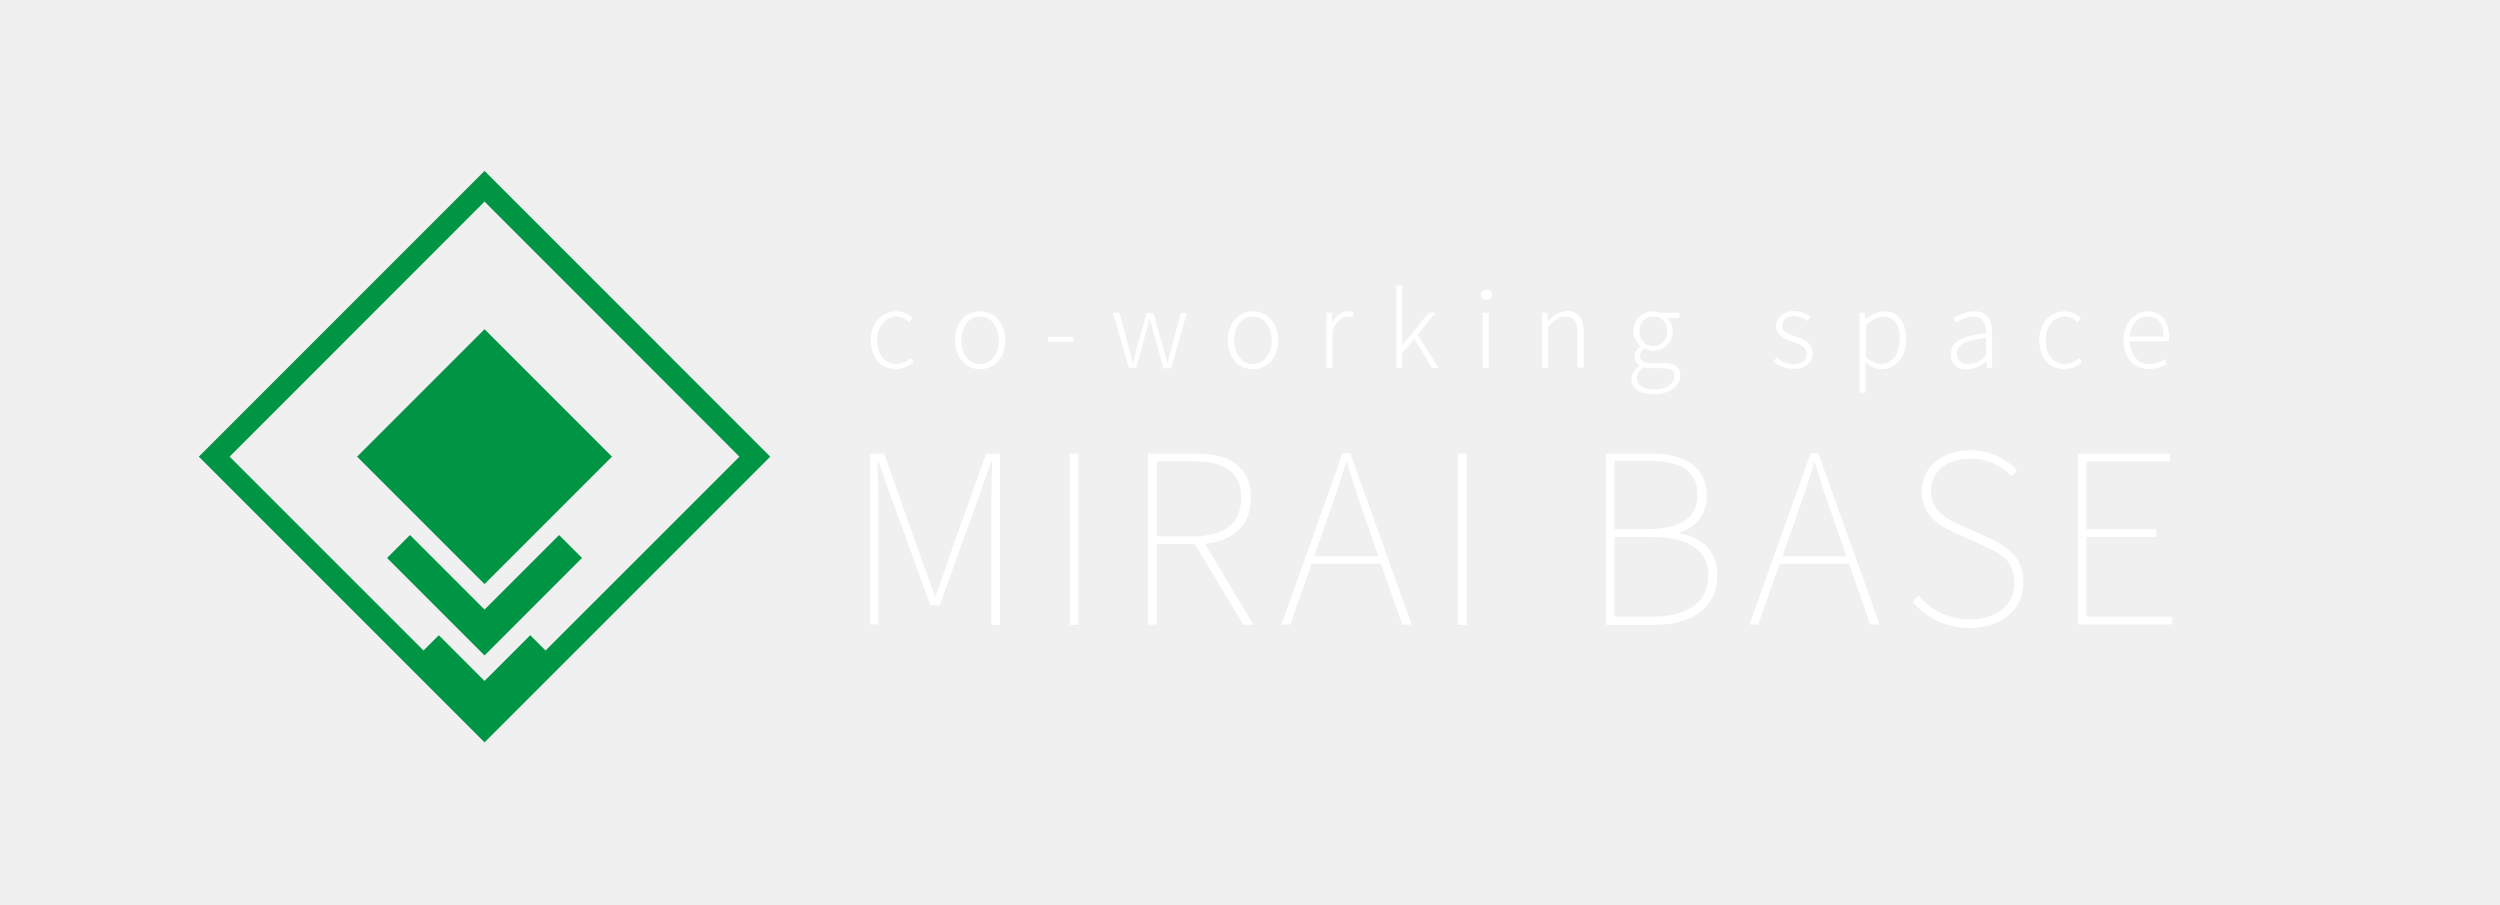
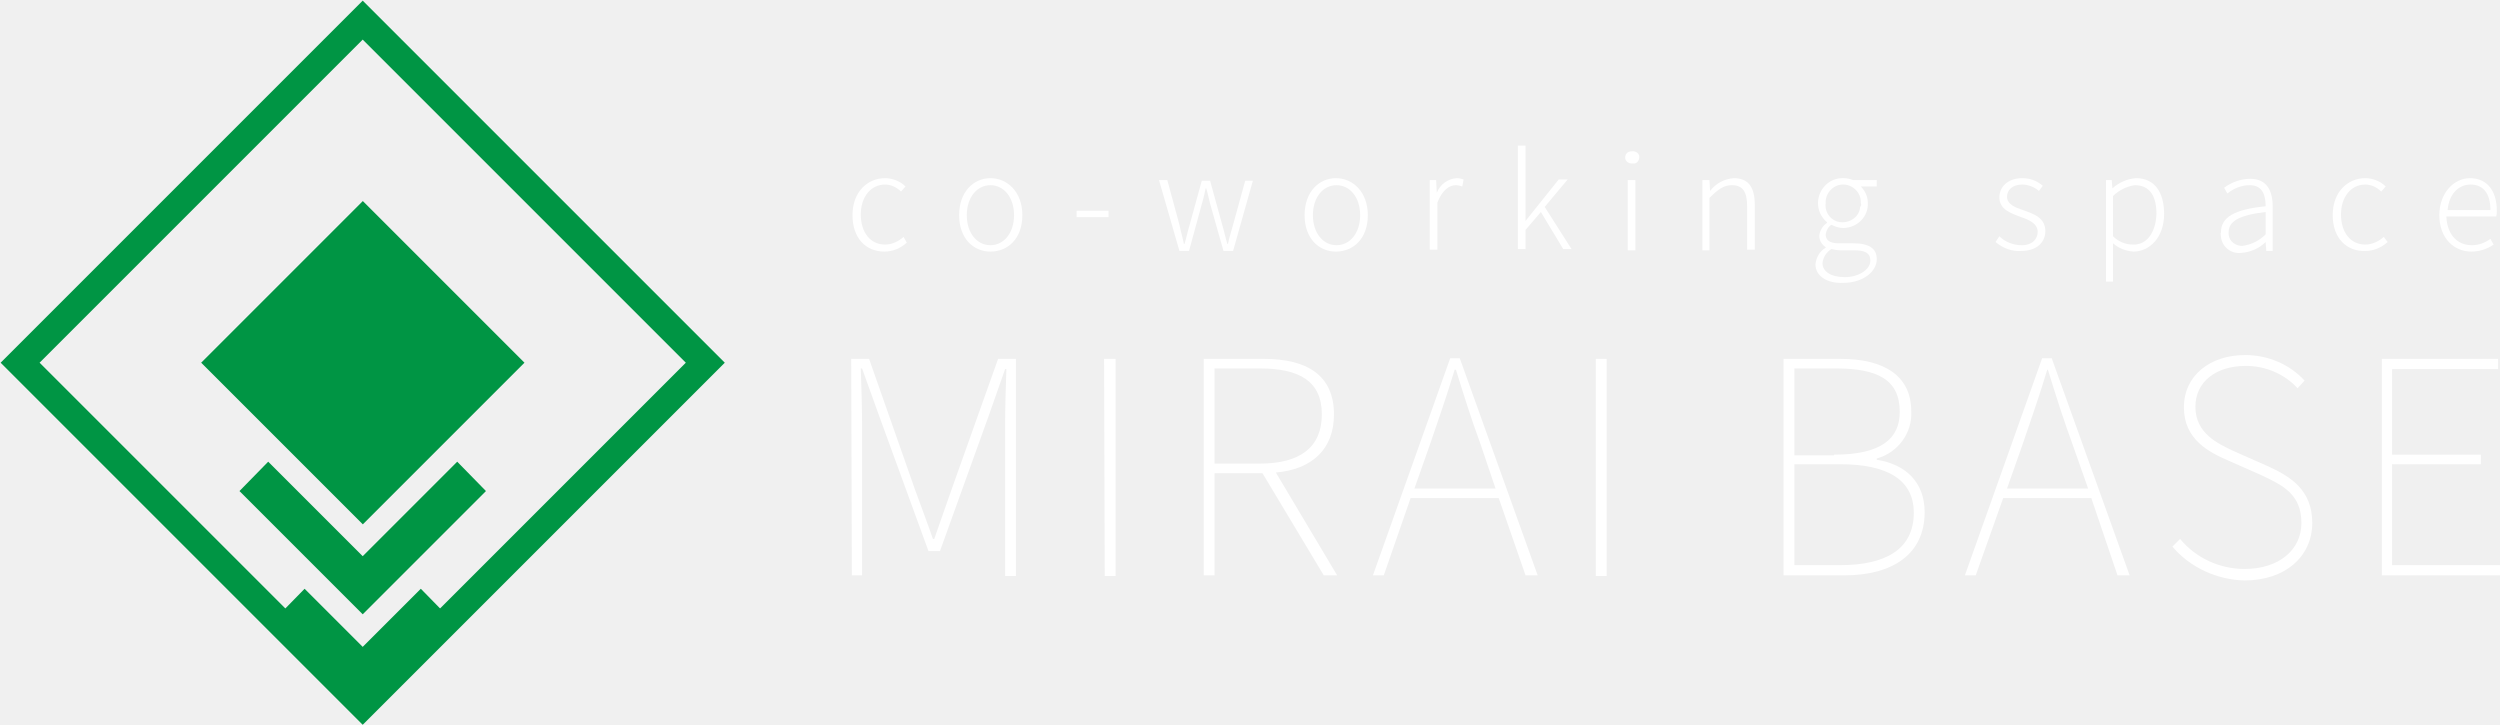
- <svg xmlns="http://www.w3.org/2000/svg" id="レイヤー_1" data-name="レイヤー 1" viewBox="0 0 496.05 179.52">
-   <defs>
-     <style>.cls-1{fill:#fff;}.cls-2{fill:#009544;}</style>
-   </defs>
-   <path class="cls-1" d="M172.68,90h2.76l7.25,20.5c.94,2.53,1.87,5.1,2.81,7.67h.19c.93-2.57,1.78-5.14,2.67-7.67l7.3-20.5h2.76v34h-1.73v-23.5c0-2.66.09-6.13.18-8.89h-.18L194.06,99l-7.62,21.11h-1.83L176.94,99l-2.67-7.49h-.19c.14,2.76.24,6.23.24,8.89v23.5h-1.64Z" />
-   <path class="cls-1" d="M212.24,90H214v34h-1.73Z" />
-   <path class="cls-1" d="M246.66,123.94l-9.6-16h-7.53v16H227.8V90h9.4c6.69,0,11,2.48,11,8.75,0,5.48-3.46,8.57-9.08,9.13l9.6,16.1Zm-10.07-17.51c6.23,0,9.69-2.48,9.69-7.72s-3.46-7.2-9.69-7.2h-7.06v14.92Z" />
-   <path class="cls-1" d="M274,111.86H260.25L256,123.94h-1.74l12.13-34h1.54l12.17,34h-1.87Zm-.51-1.49-2.34-6.79c-1.45-4.12-2.62-7.58-3.88-11.84h-.19c-1.27,4.26-2.48,7.72-3.93,11.84l-2.39,6.79Z" />
-   <path class="cls-1" d="M289.28,90H291v34h-1.73Z" />
-   <path class="cls-1" d="M318.66,90h8.89c6.78,0,11.09,2.62,11.09,8.24a7.22,7.22,0,0,1-5.38,7.39v.24c4.49.7,7.49,3.51,7.49,8.23,0,6.46-4.87,9.88-12.59,9.88h-9.5ZM326.52,105c7.39,0,10.29-2.53,10.29-6.74,0-5-3.41-6.83-10-6.83h-6.46V105Zm1,17.36c7.07,0,11.46-2.52,11.46-8.23,0-5.15-4.21-7.59-11.46-7.59h-7.16v15.82Z" />
-   <path class="cls-1" d="M366.88,111.86H353.12l-4.26,12.08h-1.73l12.12-34h1.54l12.17,34h-1.87Zm-.52-1.49L364,103.58c-1.45-4.12-2.62-7.58-3.88-11.84H360c-1.26,4.26-2.48,7.72-3.93,11.84l-2.39,6.79Z" />
-   <path class="cls-1" d="M379.49,119.4l1.17-1.22a13.28,13.28,0,0,0,10.15,4.73c5.43,0,8.89-3,8.89-7.21,0-4.54-2.85-5.94-6.27-7.49l-5.19-2.34c-2.95-1.31-6.93-3.32-6.93-8.33s4.12-8.19,9.64-8.19a12.46,12.46,0,0,1,9.27,4l-1.08,1.17A11,11,0,0,0,391,91c-4.73,0-7.86,2.53-7.86,6.37,0,4.25,3.56,5.8,5.94,6.87l5.2,2.34c3.83,1.74,7.2,3.75,7.2,9s-4.21,9-10.62,9A14.47,14.47,0,0,1,379.49,119.4Z" />
-   <path class="cls-1" d="M412.31,90h18.25v1.55H414V105h13.85v1.54H414v15.82h17v1.55H412.31Z" />
-   <path class="cls-1" d="M172.79,67.53c0-3.65,2.36-5.77,5.07-5.77a4.64,4.64,0,0,1,3.21,1.34l-.68.82a3.59,3.59,0,0,0-2.51-1.11c-2.18,0-3.84,1.93-3.84,4.72s1.52,4.71,3.82,4.71A4.38,4.38,0,0,0,180.72,71l.57.83a5.28,5.28,0,0,1-3.49,1.41C174.94,73.26,172.79,71.17,172.79,67.53Z" />
-   <path class="cls-1" d="M189.5,67.53c0-3.65,2.3-5.77,4.95-5.77s5,2.12,5,5.77-2.3,5.73-5,5.73S189.5,71.17,189.5,67.53Zm8.67,0c0-2.79-1.59-4.72-3.72-4.72s-3.7,1.93-3.7,4.72,1.56,4.71,3.7,4.71S198.17,70.33,198.17,67.53Z" />
-   <path class="cls-1" d="M207.93,66.81h5v1h-5Z" />
-   <path class="cls-1" d="M220.84,62.05h1.27L224,69c.25,1,.5,2,.7,3h.1c.27-1,.52-2,.79-3l1.95-6.9h1.31l1.95,6.9c.27,1,.52,2,.8,3h.08c.25-1,.5-1.93.77-3l1.86-6.9h1.18l-3.09,11h-1.54L229,66.4c-.3-1-.51-2.05-.82-3.14h-.1c-.25,1.09-.49,2.12-.84,3.18L225.48,73H224Z" />
-   <path class="cls-1" d="M243.65,67.53c0-3.65,2.3-5.77,4.95-5.77s5,2.12,5,5.77-2.3,5.73-5,5.73S243.65,71.17,243.65,67.53Zm8.67,0c0-2.79-1.58-4.72-3.72-4.72s-3.7,1.93-3.7,4.72,1.56,4.71,3.7,4.71S252.32,70.33,252.32,67.53Z" />
-   <path class="cls-1" d="M263.21,62.05h1l.14,2h0a3.78,3.78,0,0,1,3.11-2.32,2.1,2.1,0,0,1,1.1.25l-.24,1.07a2.25,2.25,0,0,0-1-.19c-1,0-2.13.72-2.93,2.75V73h-1.2Z" />
-   <path class="cls-1" d="M277.05,56.67h1.19V68.5h0l5.24-6.45h1.35l-3.57,4.33L285.45,73h-1.32l-3.53-5.75L278.24,70v3h-1.19Z" />
-   <path class="cls-1" d="M293.82,58.54a1,1,0,0,1,1-1,1,1,0,1,1,0,1.93A1,1,0,0,1,293.82,58.54Zm.39,3.51h1.19V73h-1.19Z" />
-   <path class="cls-1" d="M306,62.05h1l.14,1.66h.05a5.36,5.36,0,0,1,3.73-2c2.28,0,3.33,1.42,3.33,4.23v7H313V66.16c0-2.28-.72-3.33-2.4-3.33-1.28,0-2.18.66-3.45,2V73H306Z" />
-   <path class="cls-1" d="M323.66,75.21a3.32,3.32,0,0,1,1.64-2.6V72.5a2,2,0,0,1-1-1.76,2.73,2.73,0,0,1,1.21-2v-.08a4,4,0,0,1-1.4-3,3.83,3.83,0,0,1,3.93-3.88,3.9,3.9,0,0,1,1.45.29h3.74v1h-2.46a3.53,3.53,0,0,1,1.13,2.63,3.78,3.78,0,0,1-3.86,3.87,3.67,3.67,0,0,1-1.77-.46,1.88,1.88,0,0,0-.86,1.52c0,.78.47,1.38,2.05,1.38h2.3c2.49,0,3.66.78,3.66,2.53,0,1.91-2.06,3.71-5.26,3.71C325.45,78.21,323.66,77.06,323.66,75.21Zm8.59-.55c0-1.17-.87-1.6-2.49-1.6h-2.24a7.19,7.19,0,0,1-1.37-.19,2.75,2.75,0,0,0-1.36,2.2c0,1.34,1.29,2.24,3.53,2.24S332.25,76,332.25,74.66Zm-1.48-9a2.73,2.73,0,1,0-5.45,0,2.74,2.74,0,1,0,5.45,0Z" />
-   <path class="cls-1" d="M351.88,71.76l.64-.86A5,5,0,0,0,356,72.28c1.66,0,2.5-1,2.5-2.08,0-1.29-1.37-1.89-2.65-2.34-1.62-.57-3.43-1.25-3.43-3.14,0-1.6,1.3-3,3.6-3a5.26,5.26,0,0,1,3.18,1.17l-.61.82a4.22,4.22,0,0,0-2.61-1c-1.62,0-2.36.9-2.36,1.89,0,1.21,1.27,1.66,2.54,2.13,1.69.64,3.53,1.24,3.53,3.35,0,1.69-1.33,3.12-3.75,3.12A6.37,6.37,0,0,1,351.88,71.76Z" />
-   <path class="cls-1" d="M369,62.05h1l.15,1.33h0a6.38,6.38,0,0,1,3.66-1.62c2.91,0,4.39,2.22,4.39,5.59,0,3.74-2.26,5.91-4.82,5.91a5.42,5.42,0,0,1-3.23-1.33l0,2v4H369Zm8,5.3c0-2.63-.91-4.54-3.35-4.54a5.51,5.51,0,0,0-3.41,1.74v6.33a5,5,0,0,0,3.1,1.34C375.39,72.22,376.91,70.29,376.91,67.35Z" />
-   <path class="cls-1" d="M387.09,70.24c0-2.42,2.15-3.57,7-4.12,0-1.63-.43-3.31-2.51-3.31a6,6,0,0,0-3.45,1.25l-.53-.86a7.54,7.54,0,0,1,4.15-1.44c2.61,0,3.53,1.87,3.53,4.29v7h-1l-.12-1.4h0a6.32,6.32,0,0,1-3.82,1.66A2.88,2.88,0,0,1,387.09,70.24Zm7,.31V67c-4.31.49-5.79,1.5-5.79,3.18a2,2,0,0,0,2.24,2.08A5.39,5.39,0,0,0,394.07,70.55Z" />
-   <path class="cls-1" d="M404.64,67.53c0-3.65,2.36-5.77,5.07-5.77a4.64,4.64,0,0,1,3.21,1.34l-.68.82a3.59,3.59,0,0,0-2.51-1.11c-2.18,0-3.84,1.93-3.84,4.72s1.52,4.71,3.82,4.71A4.38,4.38,0,0,0,412.57,71l.57.83a5.28,5.28,0,0,1-3.49,1.41C406.79,73.26,404.64,71.17,404.64,67.53Z" />
-   <path class="cls-1" d="M421.35,67.53c0-3.55,2.32-5.77,4.8-5.77,2.65,0,4.23,1.89,4.23,5.1a5.9,5.9,0,0,1-.06.86h-7.76c.06,2.67,1.64,4.54,4,4.54a4.88,4.88,0,0,0,2.92-1l.45.89a6.15,6.15,0,0,1-3.49,1.06C423.63,73.26,421.35,71.13,421.35,67.53Zm7.95-.76c0-2.65-1.22-4-3.13-4s-3.39,1.48-3.61,4Z" />
-   <path class="cls-2" d="M96.14,147.3,39.45,90.61l56.69-56.7,56.69,56.7ZM45.56,90.61l50.58,50.57,50.58-50.57L96.14,40Z" />
-   <rect class="cls-2" x="78.26" y="72.73" width="35.76" height="35.76" transform="translate(100.05 222.66) rotate(-135)" />
-   <polygon class="cls-2" points="110.93 106.16 96.14 120.95 81.35 106.16 76.8 110.71 96.14 130.05 115.48 110.71 110.93 106.16" />
-   <polygon class="cls-2" points="105.21 126.04 96.14 135.11 87.07 126.04 82.52 130.59 96.14 144.21 109.76 130.59 105.21 126.04" />
+ <svg xmlns="http://www.w3.org/2000/svg" version="1.1" id="レイヤー_1" x="0px" y="0px" viewBox="0 0 391.5 113.5" style="enable-background:new 0 0 391.5 113.5;" xml:space="preserve">
+   <style type="text/css">
+ 	.st0{fill:#FFFFFF;}
+ 	.st1{fill:#009544;}
+ </style>
+   <path class="st0" d="M133.3,56.2h2.8l7.2,20.5c0.9,2.5,1.9,5.1,2.8,7.7h0.2c0.9-2.6,1.8-5.1,2.7-7.7l7.3-20.5h2.8v34h-1.7V66.7  c0-2.7,0.1-6.1,0.2-8.9h-0.2l-2.6,7.4l-7.6,21.1h-1.8l-7.7-21.1l-2.7-7.5h-0.2c0.1,2.8,0.2,6.2,0.2,8.9v23.5h-1.6L133.3,56.2z" />
+   <path class="st0" d="M172.9,56.2h1.8v34h-1.7L172.9,56.2z" />
+   <path class="st0" d="M207.3,90.1l-9.6-16h-7.5v16h-1.7V56.2h9.4c6.7,0,11,2.5,11,8.7c0,5.5-3.5,8.6-9.1,9.1l9.6,16.1L207.3,90.1z   M197.3,72.6c6.2,0,9.7-2.5,9.7-7.7s-3.5-7.2-9.7-7.2h-7.1v14.9H197.3z" />
+   <path class="st0" d="M234.7,78h-13.8l-4.2,12.1h-1.7l12.1-34h1.5l12.2,34h-1.9L234.7,78z M234.2,76.5l-2.3-6.8  c-1.5-4.1-2.6-7.6-3.9-11.8h-0.2c-1.3,4.3-2.5,7.7-3.9,11.8l-2.4,6.8H234.2z" />
+   <path class="st0" d="M249.9,56.2h1.7v34h-1.7L249.9,56.2z" />
+   <path class="st0" d="M279.3,56.2h8.9c6.8,0,11.1,2.6,11.1,8.2c0.2,3.4-2.1,6.5-5.4,7.4V72c4.5,0.7,7.5,3.5,7.5,8.2  c0,6.5-4.9,9.9-12.6,9.9h-9.5V56.2z M287.2,71.2c7.4,0,10.3-2.5,10.3-6.7c0-5-3.4-6.8-10-6.8H281v13.6H287.2z M288.2,88.5  c7.1,0,11.5-2.5,11.5-8.2c0-5.2-4.2-7.6-11.5-7.6H281v15.8L288.2,88.5z" />
+   <path class="st0" d="M327.5,78h-13.8l-4.3,12.1h-1.7l12.1-34h1.5l12.2,34h-1.9L327.5,78z M327,76.5l-2.4-6.8  c-1.5-4.1-2.6-7.6-3.9-11.8h-0.1c-1.3,4.3-2.5,7.7-3.9,11.8l-2.4,6.8H327z" />
+   <path class="st0" d="M340.2,85.6l1.2-1.2c2.5,3,6.2,4.7,10.1,4.7c5.4,0,8.9-3,8.9-7.2c0-4.5-2.9-5.9-6.3-7.5l-5.2-2.3  c-3-1.3-6.9-3.3-6.9-8.3s4.1-8.2,9.6-8.2c3.5,0,6.9,1.4,9.3,4l-1.1,1.2c-2.1-2.3-5.1-3.5-8.1-3.5c-4.7,0-7.9,2.5-7.9,6.4  c0,4.2,3.6,5.8,5.9,6.9l5.2,2.3c3.8,1.7,7.2,3.8,7.2,9s-4.2,9-10.6,9C347.2,90.8,343,88.9,340.2,85.6z" />
+   <path class="st0" d="M373,56.2h18.2v1.6h-16.6v13.4h13.9v1.5h-13.9v15.8h17v1.6H373V56.2z" />
+   <path class="st0" d="M133.5,33.7c0-3.7,2.4-5.8,5.1-5.8c1.2,0,2.4,0.5,3.2,1.3l-0.7,0.8c-0.7-0.7-1.6-1.1-2.5-1.1  c-2.2,0-3.8,1.9-3.8,4.7s1.5,4.7,3.8,4.7c1.1,0,2.1-0.5,2.9-1.2L142,38c-1,0.9-2.2,1.4-3.5,1.4C135.6,39.4,133.5,37.3,133.5,33.7z" />
+   <path class="st0" d="M150.2,33.7c0-3.7,2.3-5.8,4.9-5.8s5,2.1,5,5.8s-2.3,5.7-5,5.7S150.2,37.3,150.2,33.7z M158.8,33.7  c0-2.8-1.6-4.7-3.7-4.7s-3.7,1.9-3.7,4.7s1.6,4.7,3.7,4.7S158.8,36.5,158.8,33.7z" />
+   <path class="st0" d="M168.6,33h5v1h-5V33z" />
+   <path class="st0" d="M181.5,28.2h1.3l1.9,7c0.2,1,0.5,2,0.7,3h0.1c0.3-1,0.5-2,0.8-3l1.9-6.9h1.3l1.9,6.9c0.3,1,0.5,2,0.8,3h0.1  c0.2-1,0.5-1.9,0.8-3l1.9-6.9h1.2l-3.1,11h-1.5l-1.9-6.7c-0.3-1-0.5-2.1-0.8-3.1h-0.1c-0.2,1.1-0.5,2.1-0.8,3.2l-1.8,6.6h-1.5  L181.5,28.2z" />
+   <path class="st0" d="M204.3,33.7c0-3.7,2.3-5.8,4.9-5.8s5,2.1,5,5.8s-2.3,5.7-5,5.7S204.3,37.3,204.3,33.7z M213,33.7  c0-2.8-1.6-4.7-3.7-4.7s-3.7,1.9-3.7,4.7s1.6,4.7,3.7,4.7S213,36.5,213,33.7L213,33.7z" />
+   <path class="st0" d="M223.9,28.2h1l0.1,2l0,0c0.5-1.3,1.7-2.2,3.1-2.3c0.4,0,0.8,0.1,1.1,0.2l-0.2,1.1c-0.3-0.1-0.7-0.2-1-0.2  c-1,0-2.1,0.7-2.9,2.7v7.4h-1.2L223.9,28.2z" />
+   <path class="st0" d="M237.7,22.8h1.2v11.8l0,0l5.2-6.5h1.4l-3.6,4.3l4.2,6.6h-1.3l-3.5-5.8l-2.4,2.8v3h-1.2V22.8z" />
+   <path class="st0" d="M254.5,24.7c0-0.6,0.4-1,1-1c0.5-0.1,1.1,0.2,1.2,0.7s-0.2,1.1-0.7,1.2c-0.2,0-0.4,0-0.5,0  C255,25.6,254.5,25.2,254.5,24.7z M254.9,28.2h1.2v11h-1.2V28.2z" />
+   <path class="st0" d="M266.7,28.2h1l0.1,1.7h0c0.9-1.2,2.3-1.9,3.7-2c2.3,0,3.3,1.4,3.3,4.2v7h-1.2v-6.8c0-2.3-0.7-3.3-2.4-3.3  c-1.3,0-2.2,0.7-3.5,2v8.2h-1.1V28.2z" />
+   <path class="st0" d="M284.3,41.4c0.1-1.1,0.7-2.1,1.6-2.6v-0.1c-0.6-0.4-1-1-1-1.8c0.1-0.8,0.5-1.5,1.2-2v-0.1  c-0.9-0.8-1.4-1.8-1.4-3c0-2.1,1.7-3.9,3.8-3.9c0.1,0,0.1,0,0.2,0c0.5,0,1,0.1,1.5,0.3h3.7v1h-2.5c0.7,0.7,1.1,1.6,1.1,2.6  c0.1,2.1-1.6,3.8-3.7,3.9c-0.1,0-0.1,0-0.2,0c-0.6,0-1.2-0.2-1.8-0.5c-0.5,0.3-0.8,0.9-0.9,1.5c0,0.8,0.5,1.4,2,1.4h2.3  c2.5,0,3.7,0.8,3.7,2.5c0,1.9-2.1,3.7-5.3,3.7C286.1,44.4,284.3,43.2,284.3,41.4z M292.9,40.8c0-1.2-0.9-1.6-2.5-1.6h-2.2  c-0.5,0-0.9-0.1-1.4-0.2c-0.8,0.5-1.3,1.3-1.4,2.2c0,1.3,1.3,2.2,3.5,2.2S292.9,42.2,292.9,40.8z M291.4,31.8  c0.1-1.5-1.1-2.8-2.6-2.9c-1.5-0.1-2.8,1.1-2.9,2.6c0,0.1,0,0.2,0,0.3c-0.2,1.5,0.9,2.9,2.4,3s2.9-0.9,3-2.4  C291.5,32.2,291.5,32,291.4,31.8z" />
+   <path class="st0" d="M312.5,37.9l0.6-0.9c0.9,0.9,2.2,1.4,3.5,1.4c1.7,0,2.5-1,2.5-2.1c0-1.3-1.4-1.9-2.6-2.3  c-1.6-0.6-3.4-1.2-3.4-3.1c0-1.6,1.3-3,3.6-3c1.2,0,2.3,0.4,3.2,1.2l-0.6,0.8c-0.7-0.6-1.7-1-2.6-1c-1.6,0-2.4,0.9-2.4,1.9  c0,1.2,1.3,1.7,2.5,2.1c1.7,0.6,3.5,1.2,3.5,3.3c0,1.7-1.3,3.1-3.8,3.1C315.1,39.4,313.7,38.9,312.5,37.9z" />
+   <path class="st0" d="M329.7,28.2h1l0.1,1.3l0,0c1-0.9,2.3-1.5,3.7-1.6c2.9,0,4.4,2.2,4.4,5.6c0,3.7-2.3,5.9-4.8,5.9  c-1.2-0.1-2.3-0.5-3.2-1.3v2v4h-1.1V28.2z M337.7,33.5c0-2.6-0.9-4.5-3.4-4.5c-1.3,0.2-2.5,0.8-3.4,1.7V37c0.8,0.8,1.9,1.3,3.1,1.3  C336.1,38.4,337.6,36.5,337.7,33.5L337.7,33.5z" />
+   <path class="st0" d="M347.8,36.4c0-2.4,2.1-3.6,7-4.1c0-1.6-0.4-3.3-2.5-3.3c-1.3,0-2.5,0.5-3.5,1.3l-0.5-0.9  c1.2-0.9,2.7-1.4,4.1-1.4c2.6,0,3.5,1.9,3.5,4.3v7h-1l-0.1-1.4l0,0c-1,1-2.4,1.6-3.8,1.7c-1.6,0.2-3-0.9-3.2-2.5  C347.8,36.8,347.7,36.6,347.8,36.4z M354.8,36.7v-3.5c-4.3,0.5-5.8,1.5-5.8,3.2c-0.1,1.1,0.8,2,1.9,2.1c0.1,0,0.2,0,0.3,0  C352.6,38.3,353.8,37.7,354.8,36.7L354.8,36.7z" />
+   <path class="st0" d="M365.3,33.7c0-3.7,2.4-5.8,5.1-5.8c1.2,0,2.4,0.5,3.2,1.3l-0.7,0.8c-0.7-0.7-1.6-1.1-2.5-1.1  c-2.2,0-3.8,1.9-3.8,4.7s1.5,4.7,3.8,4.7c1.1,0,2.1-0.5,2.9-1.2l0.6,0.8c-1,0.9-2.2,1.4-3.5,1.4C367.5,39.4,365.3,37.3,365.3,33.7z" />
+   <path class="st0" d="M382,33.7c0-3.5,2.3-5.8,4.8-5.8c2.6,0,4.2,1.9,4.2,5.1c0,0.3,0,0.6-0.1,0.9h-7.8c0.1,2.7,1.6,4.5,4,4.5  c1.1,0,2.1-0.4,2.9-1l0.5,0.9c-1,0.7-2.2,1.1-3.5,1.1C384.3,39.4,382,37.3,382,33.7z M390,32.9c0-2.7-1.2-4-3.1-4s-3.4,1.5-3.6,4  H390z" />
+   <path class="st1" d="M56.8,113.5L0.1,56.8L56.8,0.1l56.7,56.7L56.8,113.5z M6.2,56.8l50.6,50.6l50.6-50.6L56.8,6.2L6.2,56.8z" />
+   <rect x="38.9" y="38.9" transform="matrix(0.7071 -0.7071 0.7071 0.7071 -23.509 56.7998)" class="st1" width="35.8" height="35.8" />
+   <polygon class="st1" points="71.6,72.3 56.8,87.1 42,72.3 37.5,76.9 56.8,96.2 76.1,76.9 " />
+   <polygon class="st1" points="65.9,92.2 56.8,101.3 47.7,92.2 43.2,96.8 56.8,110.4 70.4,96.8 " />
</svg>
